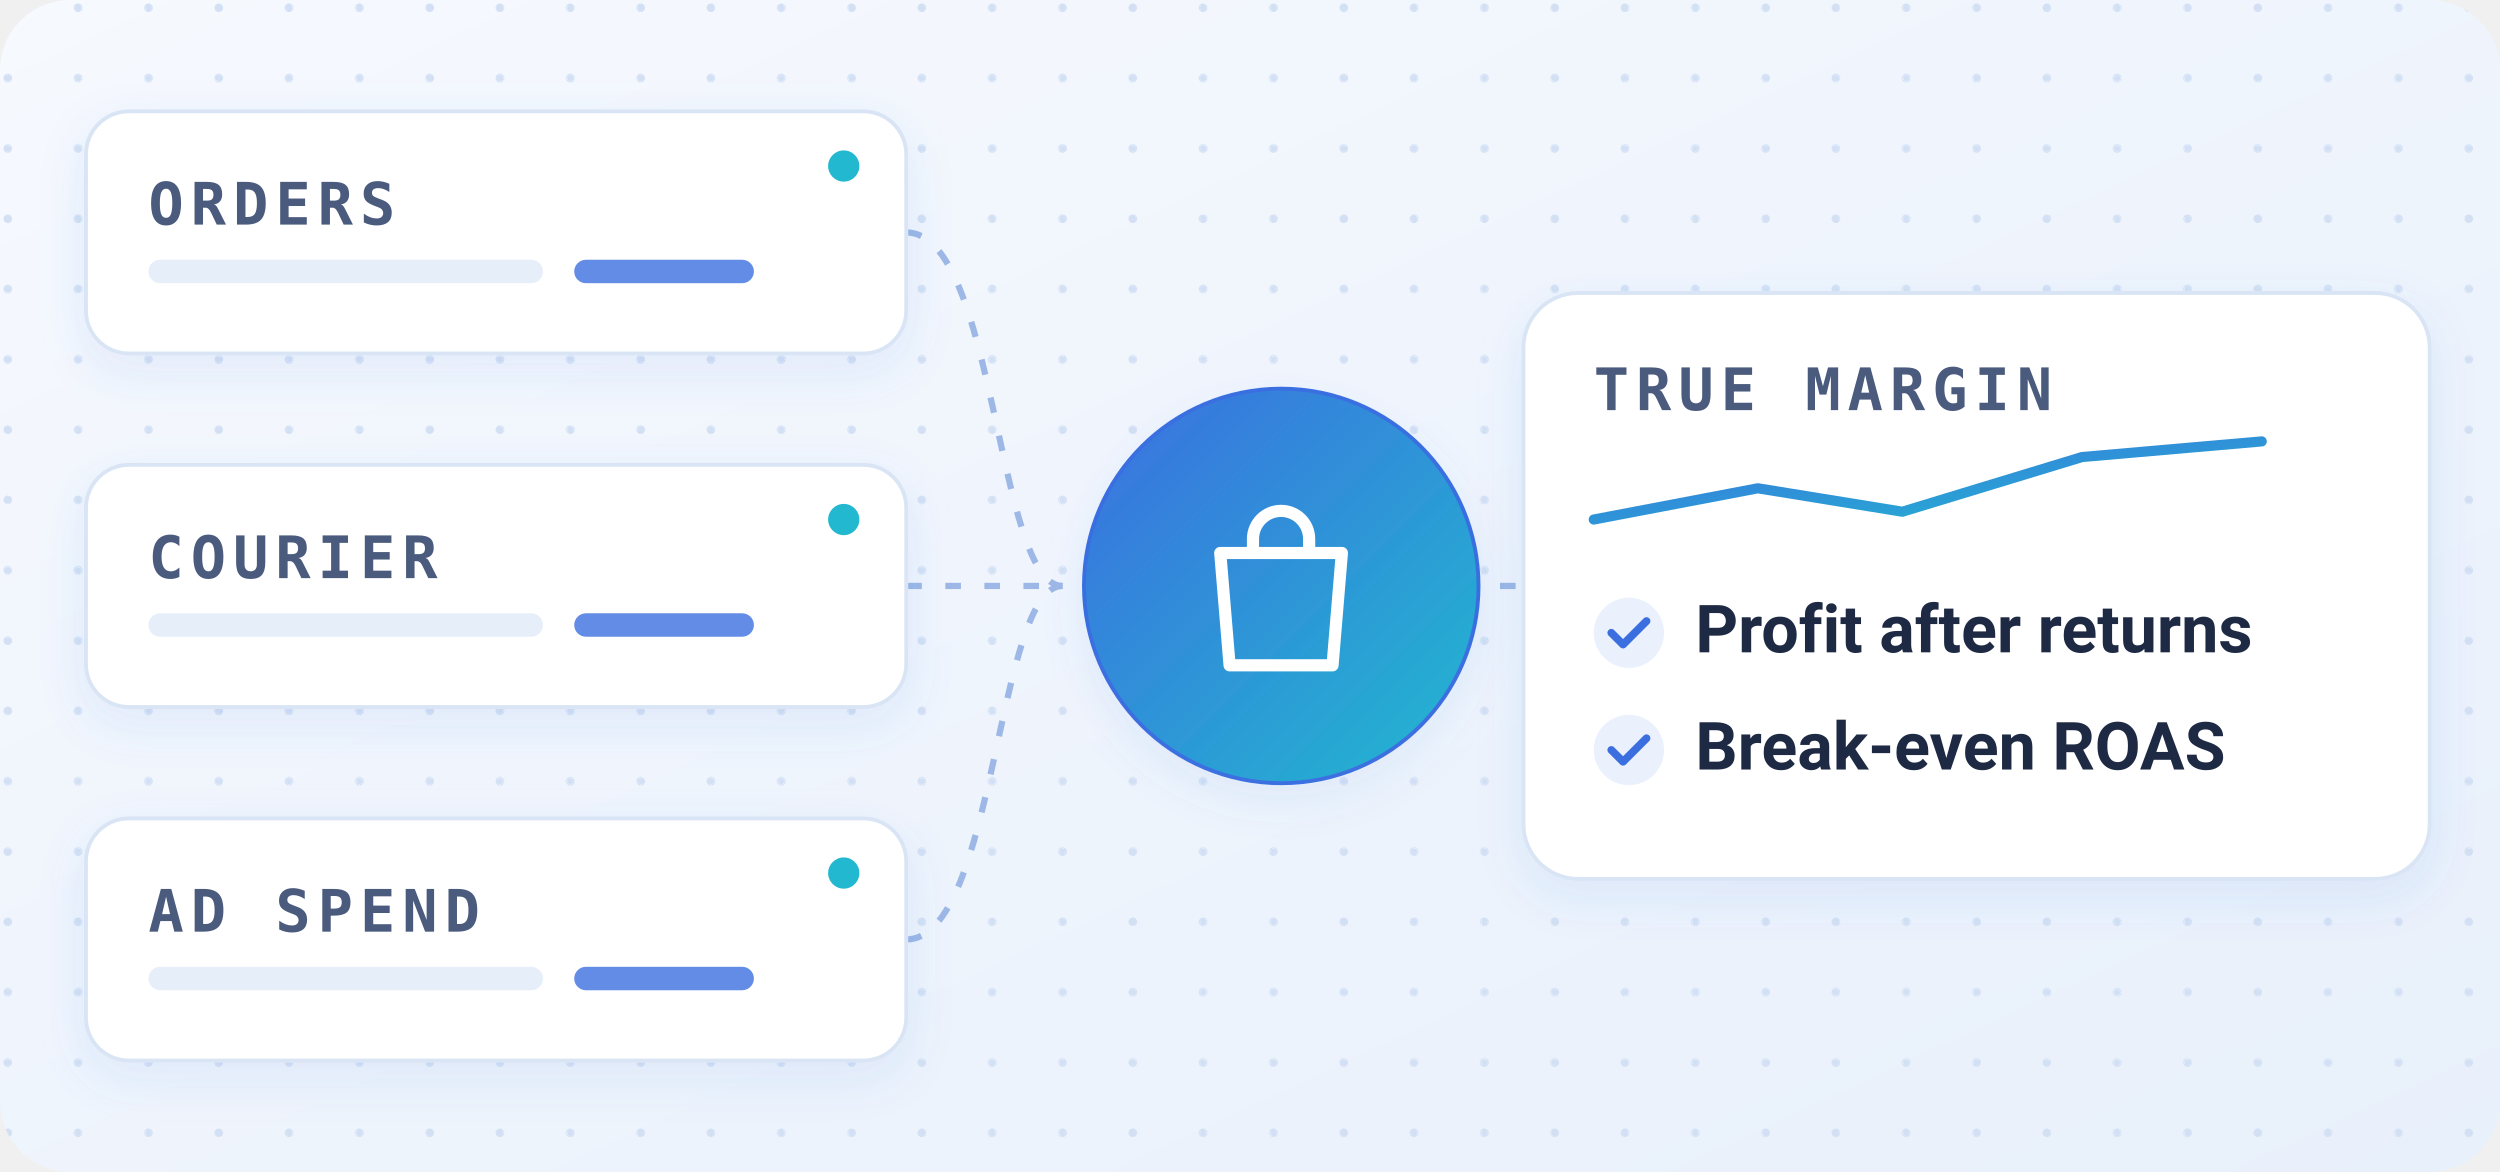
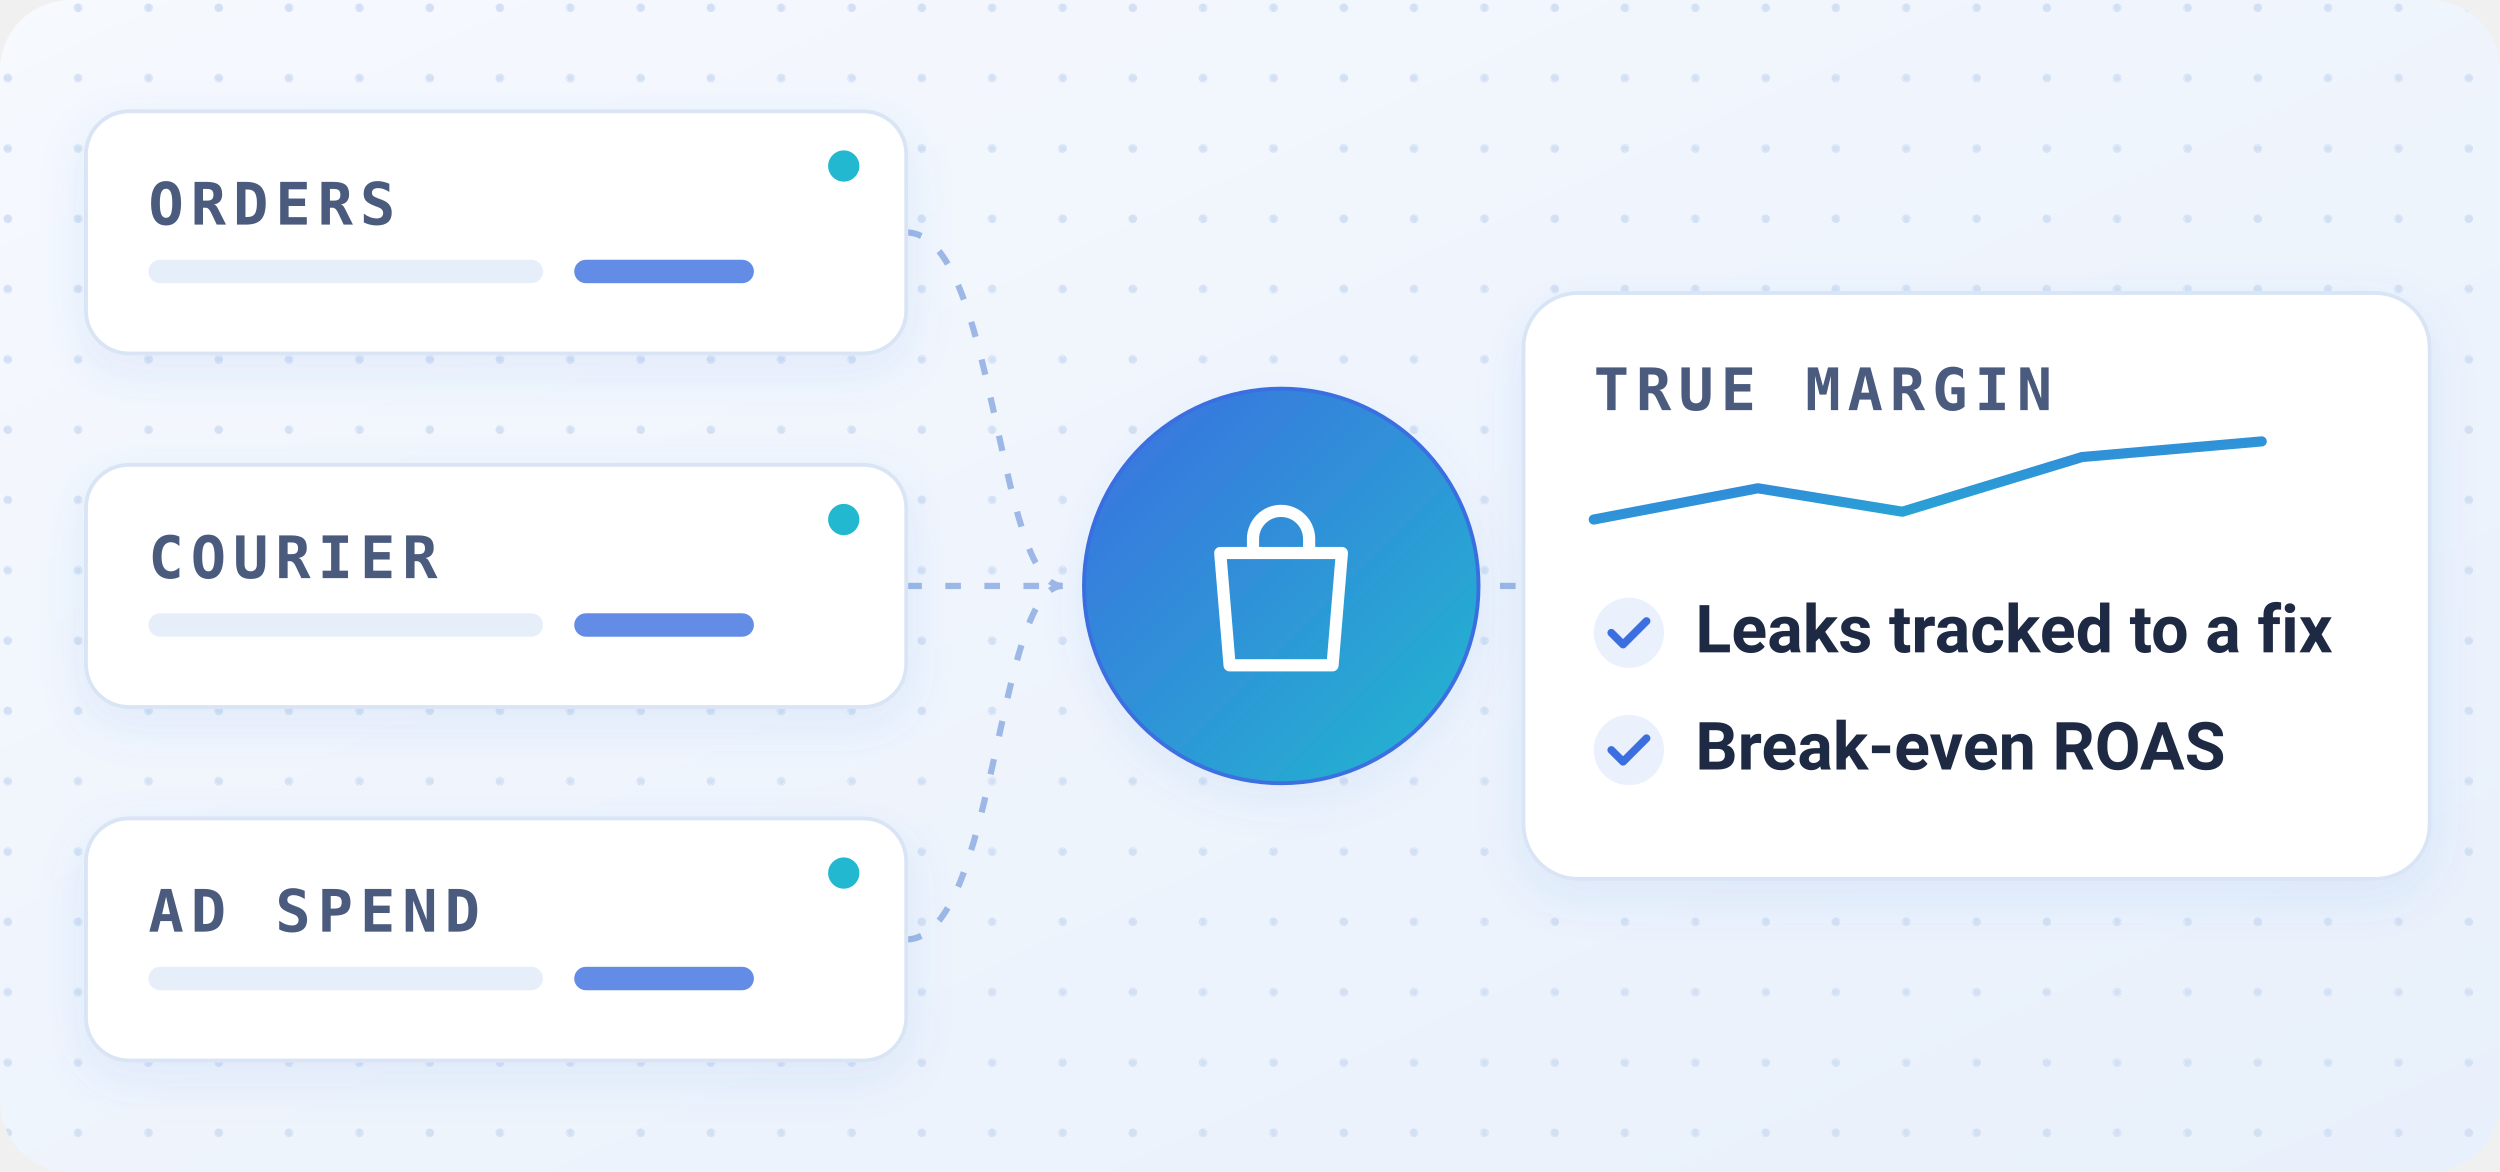
<svg xmlns="http://www.w3.org/2000/svg" viewBox="0 0 640 300" role="img" aria-labelledby="t">
  <style>
  .mono { font-family: ui-monospace, "SF Mono", Menlo, Consolas, monospace; font-weight: 700; letter-spacing: .12em; fill: #4A5B7E; }
  .sans { font-family: -apple-system, BlinkMacSystemFont, "Segoe UI", Roboto, "Helvetica Neue", Arial, sans-serif; fill: #1E2A44; font-weight: 600; }
  .card { fill: #FFFFFF; stroke: #D9E5F5; stroke-width: 1; filter: url(#lift); }
  .skel { fill: #E6EEF9; }
  .wire { fill: none; stroke: #9DB8E6; stroke-width: 1.6; stroke-dasharray: 4 6; animation: flow 1.6s linear infinite; }
  @keyframes flow { to { stroke-dashoffset: -40; } }
  .blink { animation: blink 2.4s ease-in-out infinite; } .b2 { animation-delay: .8s; } .b3 { animation-delay: 1.6s; }
  @keyframes blink { 0%, 100% { opacity: .3; } 50% { opacity: 1; } }
  .ping { transform-box: fill-box; transform-origin: center; animation: ping 3s ease-out infinite; }
  @keyframes ping { 0% { transform: scale(1); opacity: .35; } 100% { transform: scale(1.5); opacity: 0; } }
  .float { animation: float 6s ease-in-out infinite; }
  @keyframes float { 0%, 100% { transform: translateY(0); } 50% { transform: translateY(-5px); } }
  .tick { stroke-dasharray: 16; animation: tick 6s ease-in-out infinite; } .t2 { animation-delay: .6s; }
  @keyframes tick { 0%, 15% { stroke-dashoffset: 16; } 30%, 90% { stroke-dashoffset: 0; } 100% { stroke-dashoffset: 16; } }
  @media (prefers-reduced-motion: reduce) { * { animation: none !important; } }
</style>
  <defs>
    <linearGradient id="wash" x1="0" y1="0" x2="1" y2="1">
      <stop offset="0" stop-color="#F6F9FE" />
      <stop offset="1" stop-color="#E8F0FB" />
    </linearGradient>
    <linearGradient id="brand" x1="0" y1="0" x2="1" y2="1">
      <stop offset="0" stop-color="#3B6FE0" />
      <stop offset="1" stop-color="#22B8CF" />
    </linearGradient>
    <filter id="lift" x="-20%" y="-20%" width="140%" height="160%">
      <feDropShadow dx="0" dy="4" stdDeviation="6" flood-color="#3B6FE0" flood-opacity=".10" />
    </filter>
    <pattern id="dots" width="18" height="18" patternUnits="userSpaceOnUse">
      <circle cx="2" cy="2" r="1.1" fill="#D3E0F3" />
    </pattern>
  </defs>
  <rect width="640" height="300" rx="18" fill="url(#wash)" />
  <rect width="640" height="300" rx="18" fill="url(#dots)" />
  <path class="wire" d="M232 59.5 C255.0 59.5, 255.0 150.0, 272.0 150.0" />
  <path class="wire" d="M232 150.0 C255.0 150.0, 255.0 150.0, 272.0 150.0" />
  <path class="wire" d="M232 240.5 C255.0 240.5, 255.0 150.0, 272.0 150.0" />
  <path class="wire" d="M384.0 150.0 L390.0 150.0" />
  <rect class="card" x="22" y="28.5" width="210" height="62" rx="11" />
  <text class="mono" x="38" y="57.5" font-size="15">ORDERS</text>
  <rect class="skel" x="38" y="66.5" width="101" height="6" rx="3" />
  <rect x="147" y="66.5" width="46" height="6" rx="3" fill="#3B6FE0" opacity=".8" />
  <circle class="blink b1" cx="216" cy="42.5" r="4" fill="#22B8CF" />
  <rect class="card" x="22" y="119.0" width="210" height="62" rx="11" />
  <text class="mono" x="38" y="148.0" font-size="15">COURIER</text>
  <rect class="skel" x="38" y="157.0" width="101" height="6" rx="3" />
  <rect x="147" y="157.0" width="46" height="6" rx="3" fill="#3B6FE0" opacity=".8" />
  <circle class="blink b2" cx="216" cy="133.0" r="4" fill="#22B8CF" />
  <rect class="card" x="22" y="209.5" width="210" height="62" rx="11" />
  <text class="mono" x="38" y="238.5" font-size="15">AD SPEND</text>
  <rect class="skel" x="38" y="247.5" width="101" height="6" rx="3" />
  <rect x="147" y="247.5" width="46" height="6" rx="3" fill="#3B6FE0" opacity=".8" />
  <circle class="blink b3" cx="216" cy="223.5" r="4" fill="#22B8CF" />
  <g class="float">
    <circle class="ping" cx="328.0" cy="150.0" r="50" fill="none" stroke="#3B6FE0" stroke-width="2" />
    <circle cx="328.0" cy="150.0" r="50" fill="url(#brand)" filter="url(#lift)" />
    <g transform="translate(299.2 121.2) scale(1.198)" fill="none" stroke="#FFFFFF" stroke-width="2.6" stroke-linecap="round" stroke-linejoin="round">
      <path d="M11 17h26l-2 24H13z" />
      <path d="M18 17v-3a6 6 0 0 1 12 0v3" />
    </g>
  </g>
  <rect class="card" x="390.0" y="75.0" width="232" height="150" rx="14" />
  <text class="mono" x="408.0" y="105.0" font-size="15">TRUE MARGIN</text>
  <path d="M408.0 133.0 l42 -8 l37 6 l46 -14 l46 -4" fill="none" stroke="url(#brand)" stroke-width="2.6" stroke-linecap="round" stroke-linejoin="round" />
  <circle cx="417.0" cy="162.0" r="9" fill="#EAF1FD" />
  <path class="tick t1" d="M412.5 162.0 l3 3 l6 -6" fill="none" stroke="#3B6FE0" stroke-width="2" stroke-linecap="round" stroke-linejoin="round" />
-   <text class="sans" x="434.0" y="167.0" font-size="17">Profit after returns</text>
+   <text class="sans" x="434.0" y="167.0" font-size="17">Leaks tracked to a fix</text>
  <circle cx="417.0" cy="192.0" r="9" fill="#EAF1FD" />
  <path class="tick t2" d="M412.5 192.0 l3 3 l6 -6" fill="none" stroke="#3B6FE0" stroke-width="2" stroke-linecap="round" stroke-linejoin="round" />
  <text class="sans" x="434.0" y="197.0" font-size="17">Break-even ROAS</text>
</svg>
